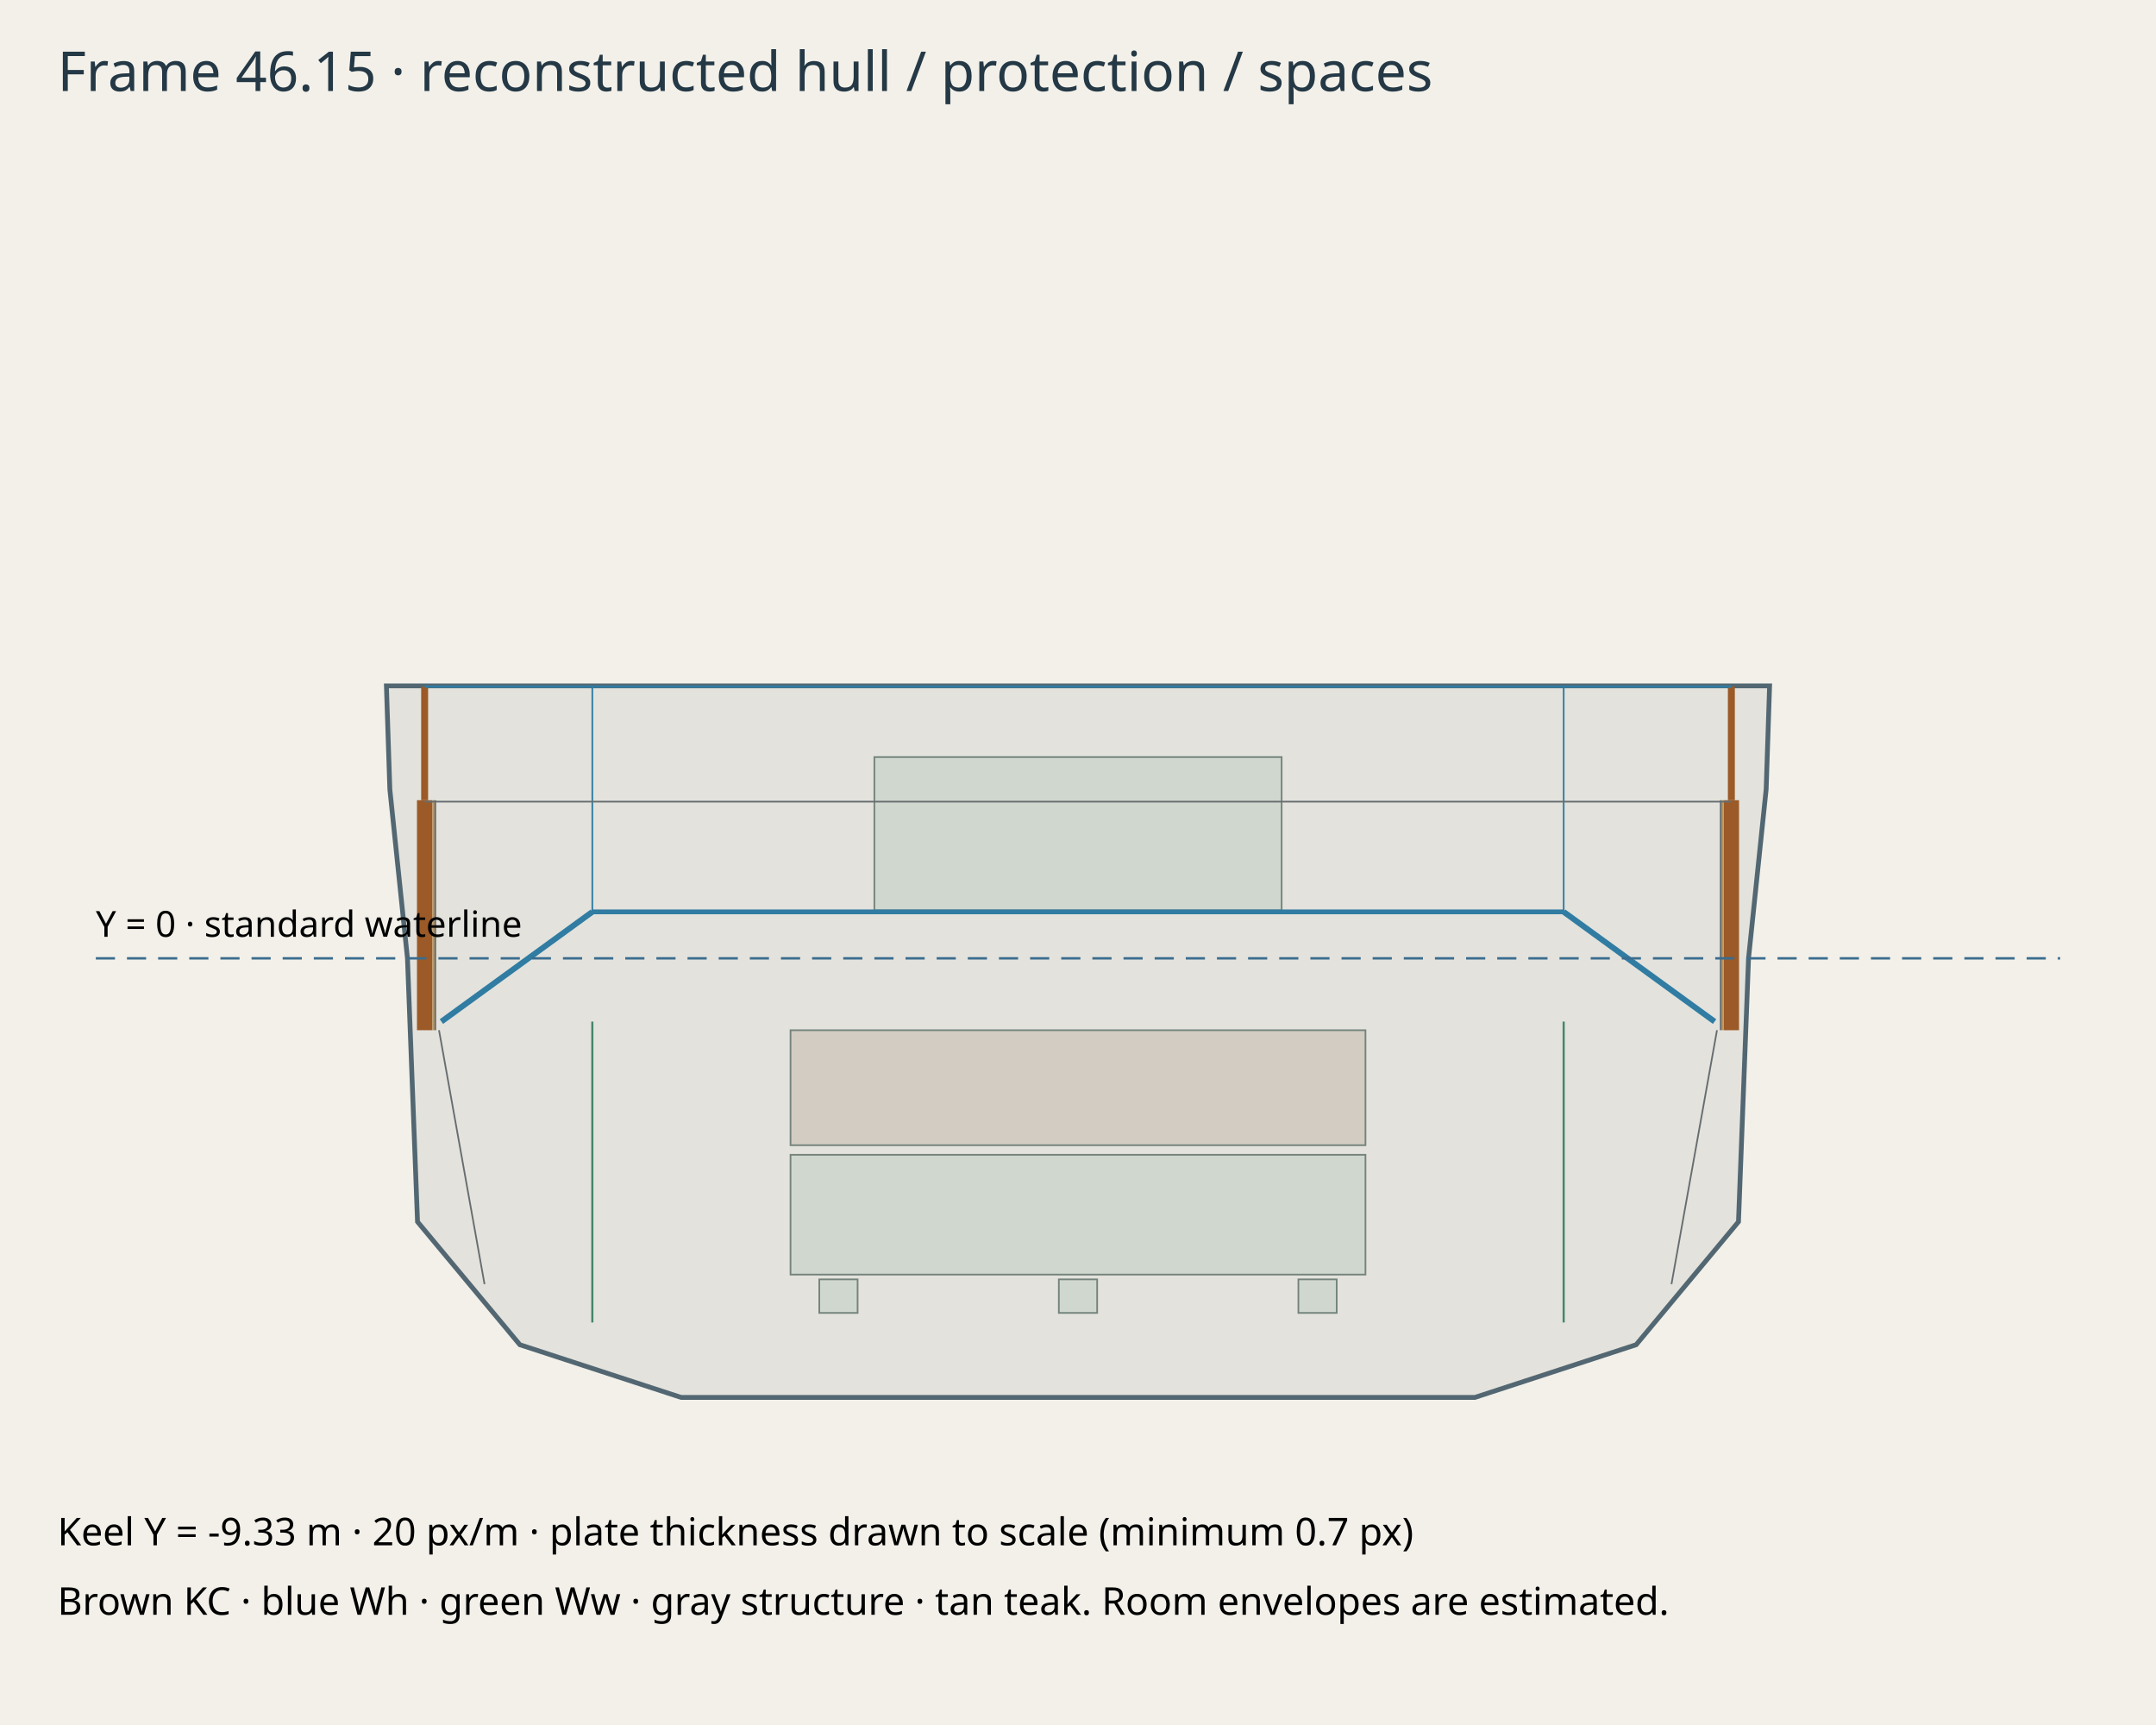
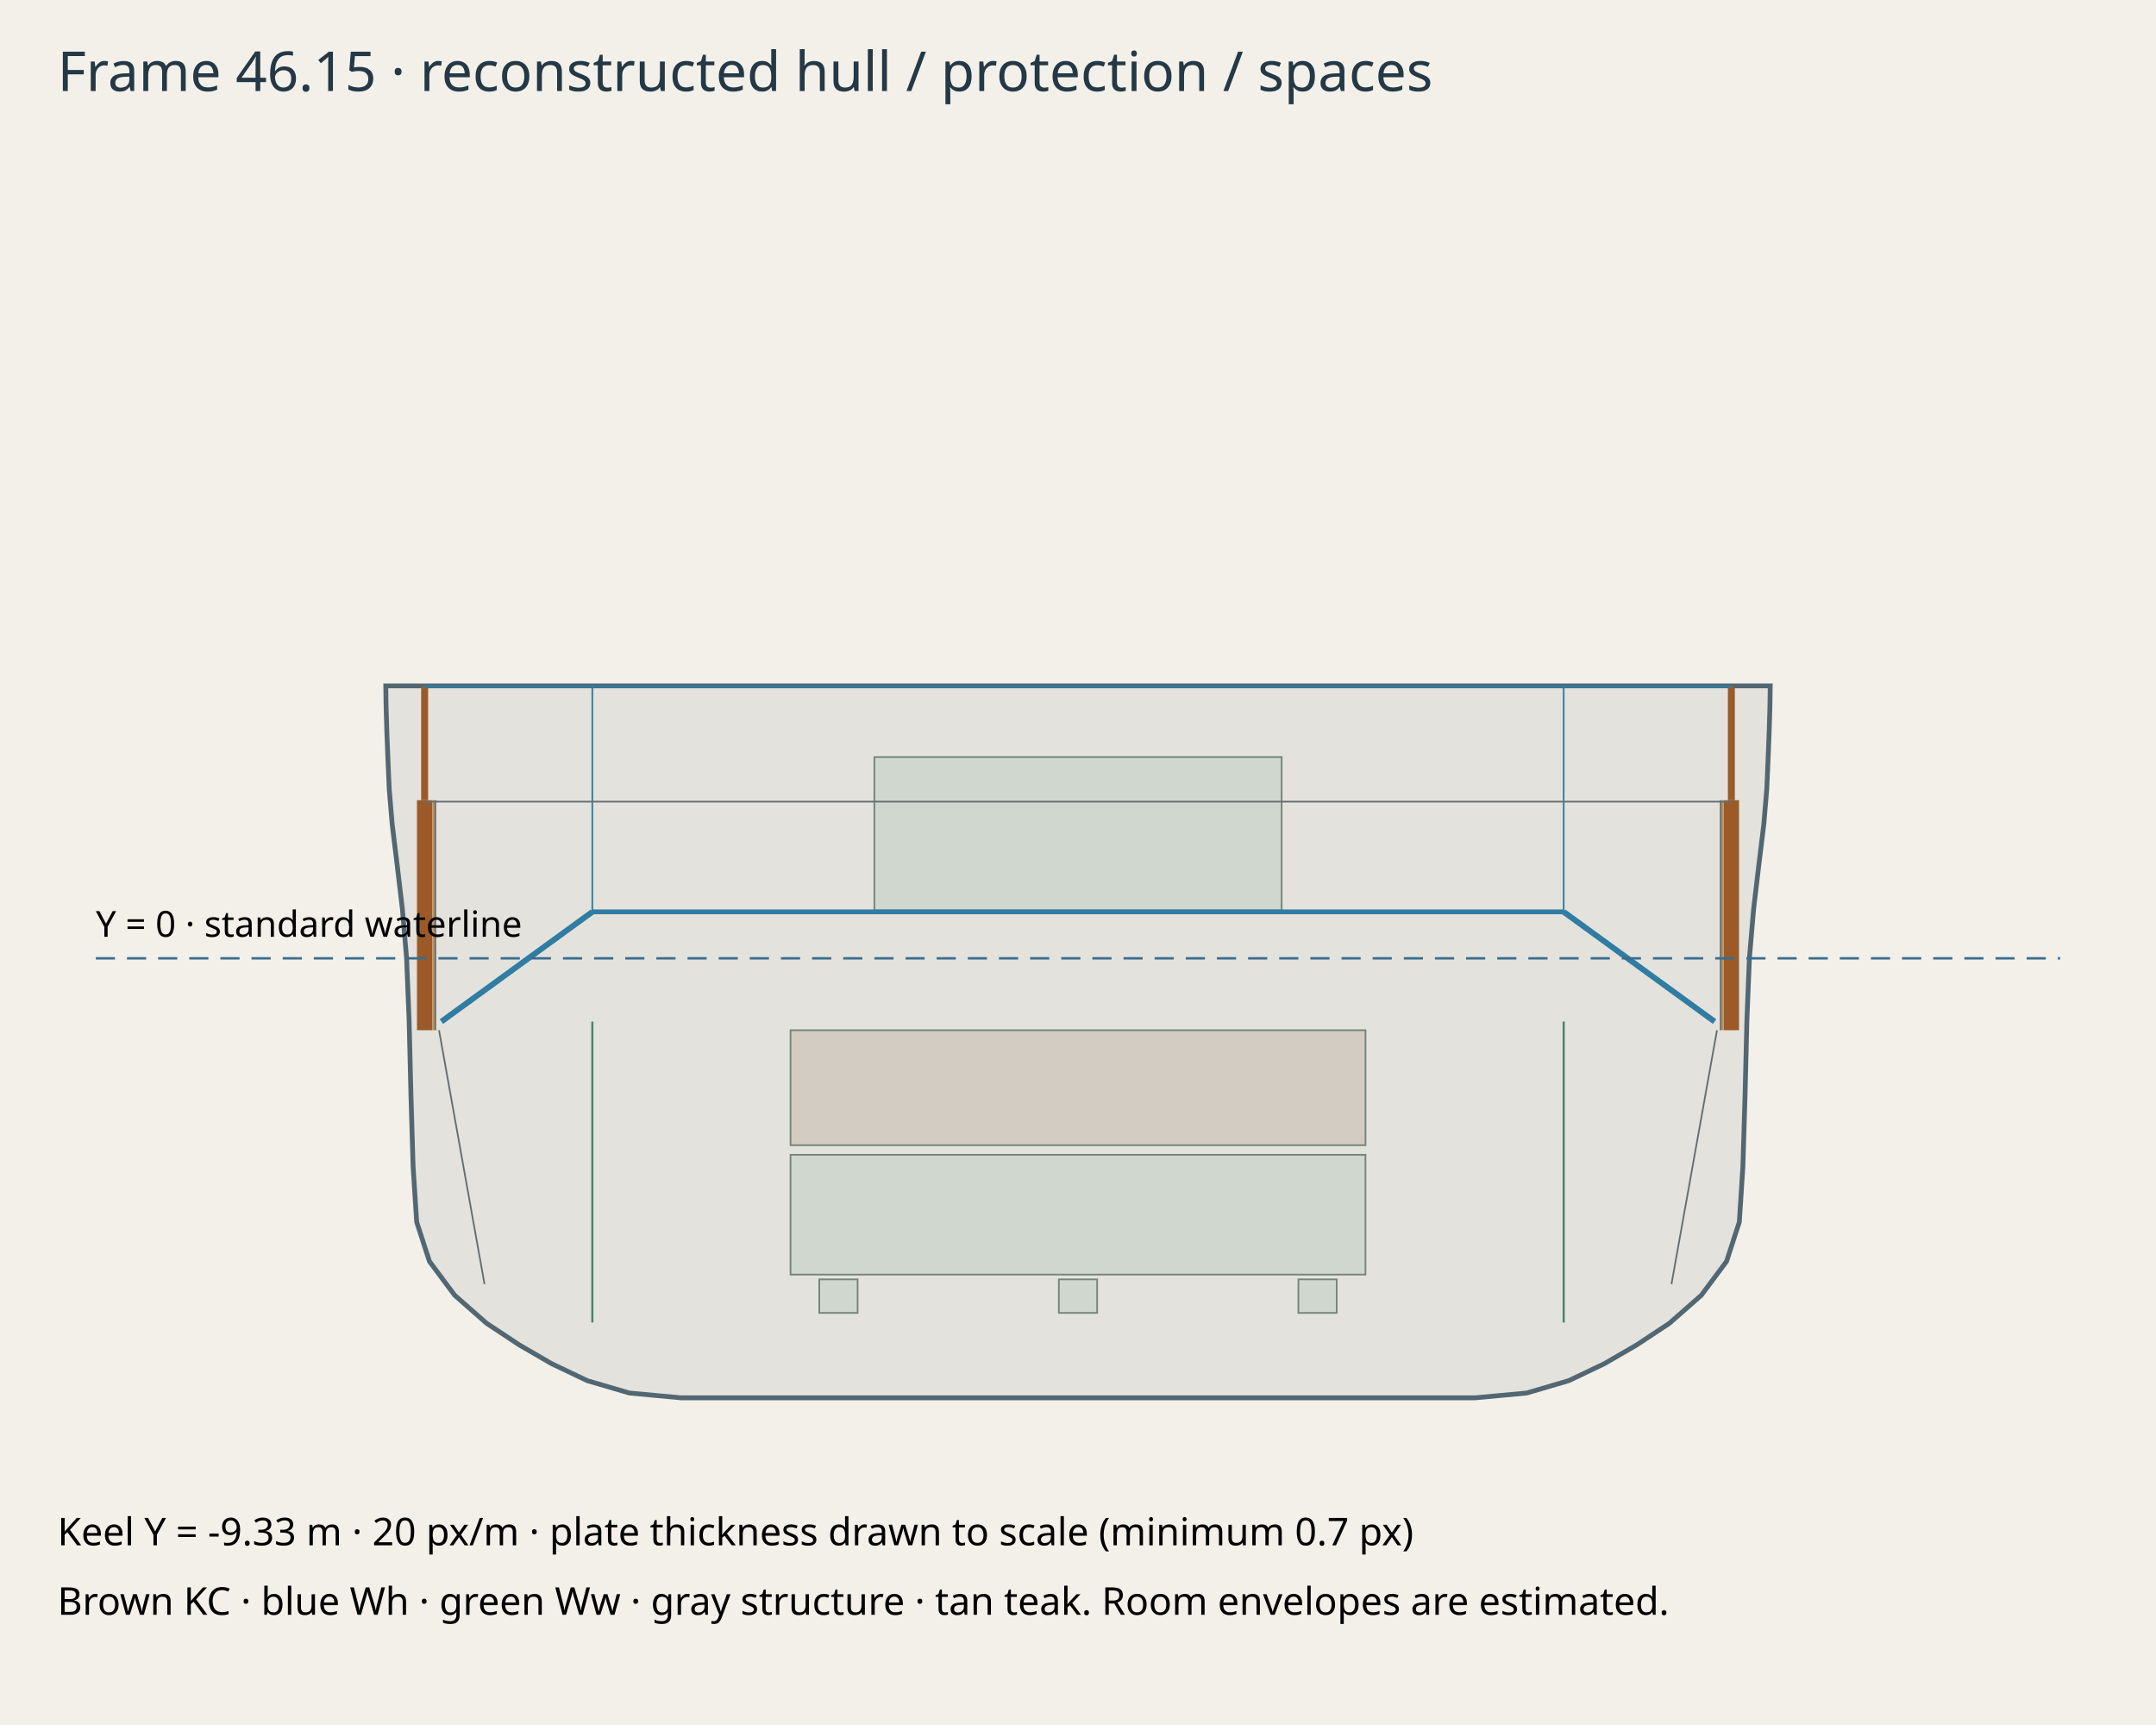
<svg xmlns="http://www.w3.org/2000/svg" viewBox="0 0 900 720" role="img" aria-label="Authored hull, armor and room section">
  <rect width="900" height="720" fill="#f2f0e9" />
  <text x="24" y="38" font-family="sans-serif" font-size="23" fill="#243845">Frame 46.15 · reconstructed hull / protection / spaces</text>
-   <polygon points="450.00,583.27 615.67,583.27 682.99,561.28 725.71,509.96 729.91,400.00 737.26,329.50 738.70,286.28 161.30,286.28 162.74,329.50 170.09,400.00 174.29,509.96 217.01,561.28 284.33,583.27 450.00,583.27" fill="#e3e2dc" stroke="#526772" stroke-width="2" />
+   <polygon points="450.00,583.44 501.62,583.44 547.75,583.44 586.43,583.44 615.73,583.44 637.27,581.44 654.85,576.28 669.71,569.20 683.13,561.42 696.85,552.35 710.19,540.64 720.73,526.49 726.06,510.06 727.55,487.04 728.46,457.02 729.22,426.00 730.27,400.00 732.03,379.41 734.25,360.70 736.29,344.02 737.51,329.50 738.08,316.59 738.54,304.89 738.84,294.68 738.96,286.28 161.04,286.28 161.16,294.68 161.46,304.89 161.92,316.59 162.49,329.50 163.71,344.02 165.75,360.70 167.97,379.41 169.73,400.00 170.78,426.00 171.54,457.02 172.45,487.04 173.94,510.06 179.27,526.49 189.81,540.64 203.15,552.35 216.87,561.42 230.29,569.20 245.15,576.28 262.73,581.44 284.27,583.44 313.57,583.44 352.25,583.44 398.38,583.44 450.00,583.44" fill="#e3e2dc" stroke="#526772" stroke-width="2" />
  <rect x="330.0" y="430.0" width="240" height="48.0" fill="#aa927e" fill-opacity=".28" stroke="#74847c" stroke-width=".7" />
  <rect x="330.0" y="482.0" width="240" height="50.0" fill="#9fbbad" fill-opacity=".28" stroke="#74847c" stroke-width=".7" />
  <rect x="365.0" y="316.0" width="170.0" height="64.0" fill="#9fbbad" fill-opacity=".28" stroke="#74847c" stroke-width=".7" />
  <rect x="342.0" y="534.0" width="16.0" height="14.0" fill="#9fbbad" fill-opacity=".28" stroke="#74847c" stroke-width=".7" />
  <rect x="442.0" y="534.0" width="16.0" height="14.0" fill="#9fbbad" fill-opacity=".28" stroke="#74847c" stroke-width=".7" />
  <rect x="542.0" y="534.0" width="16.0" height="14.0" fill="#9fbbad" fill-opacity=".28" stroke="#74847c" stroke-width=".7" />
  <line x1="177.261" y1="430.0" x2="177.261" y2="334.0" stroke="#9b5a27" stroke-width="6.4" />
  <line x1="180.961" y1="430.0" x2="180.961" y2="334.0" stroke="#ba9560" stroke-width="1.0" />
  <line x1="181.721" y1="430.0" x2="181.721" y2="334.0" stroke="#666d70" stroke-width="0.7" />
  <line x1="177.261" y1="334.0" x2="177.261" y2="286.6" stroke="#9b5a27" stroke-width="2.9" />
  <line x1="247.261" y1="552.0" x2="247.261" y2="426.4" stroke="#45876a" stroke-width="0.9" />
  <line x1="247.261" y1="380.6" x2="247.261" y2="286.6" stroke="#307ca2" stroke-width="0.7" />
  <line x1="184.261" y1="426.4" x2="247.261" y2="380.6" stroke="#307ca2" stroke-width="2.4" />
  <line x1="722.739" y1="430.0" x2="722.739" y2="334.0" stroke="#9b5a27" stroke-width="6.4" />
  <line x1="719.039" y1="430.0" x2="719.039" y2="334.0" stroke="#ba9560" stroke-width="1.0" />
  <line x1="718.279" y1="430.0" x2="718.279" y2="334.0" stroke="#666d70" stroke-width="0.7" />
  <line x1="722.739" y1="334.0" x2="722.739" y2="286.6" stroke="#9b5a27" stroke-width="2.9" />
  <line x1="652.739" y1="552.0" x2="652.739" y2="426.4" stroke="#45876a" stroke-width="0.9" />
  <line x1="652.739" y1="380.6" x2="652.739" y2="286.6" stroke="#307ca2" stroke-width="0.7" />
  <line x1="715.739" y1="426.4" x2="652.739" y2="380.6" stroke="#307ca2" stroke-width="2.4" />
  <line x1="722.739" y1="286.6" x2="177.261" y2="286.6" stroke="#307ca2" stroke-width="1.0" />
  <line x1="722.739" y1="334.6" x2="177.261" y2="334.6" stroke="#666d70" stroke-width="0.7" />
  <line x1="652.739" y1="380.6" x2="247.261" y2="380.6" stroke="#307ca2" stroke-width="2.0" />
  <line x1="183.261" y1="430.0" x2="202.261" y2="536.0" stroke="#666d70" stroke-width="0.7" />
  <line x1="716.739" y1="430.0" x2="697.739" y2="536.0" stroke="#666d70" stroke-width="0.7" />
  <path d="M40 400H860" stroke="#3a6c8e" stroke-dasharray="8 5" />
  <text x="40" y="391" font-family="sans-serif" font-size="15">Y = 0 · standard waterline</text>
  <text x="24" y="645" font-family="sans-serif" font-size="16">Keel Y = -9.33 m · 20 px/m · plate thickness drawn to scale (minimum 0.7 px)</text>
  <text x="24" y="674" font-family="sans-serif" font-size="16">Brown KC · blue Wh · green Ww · gray structure · tan teak. Room envelopes are estimated.</text>
</svg>
